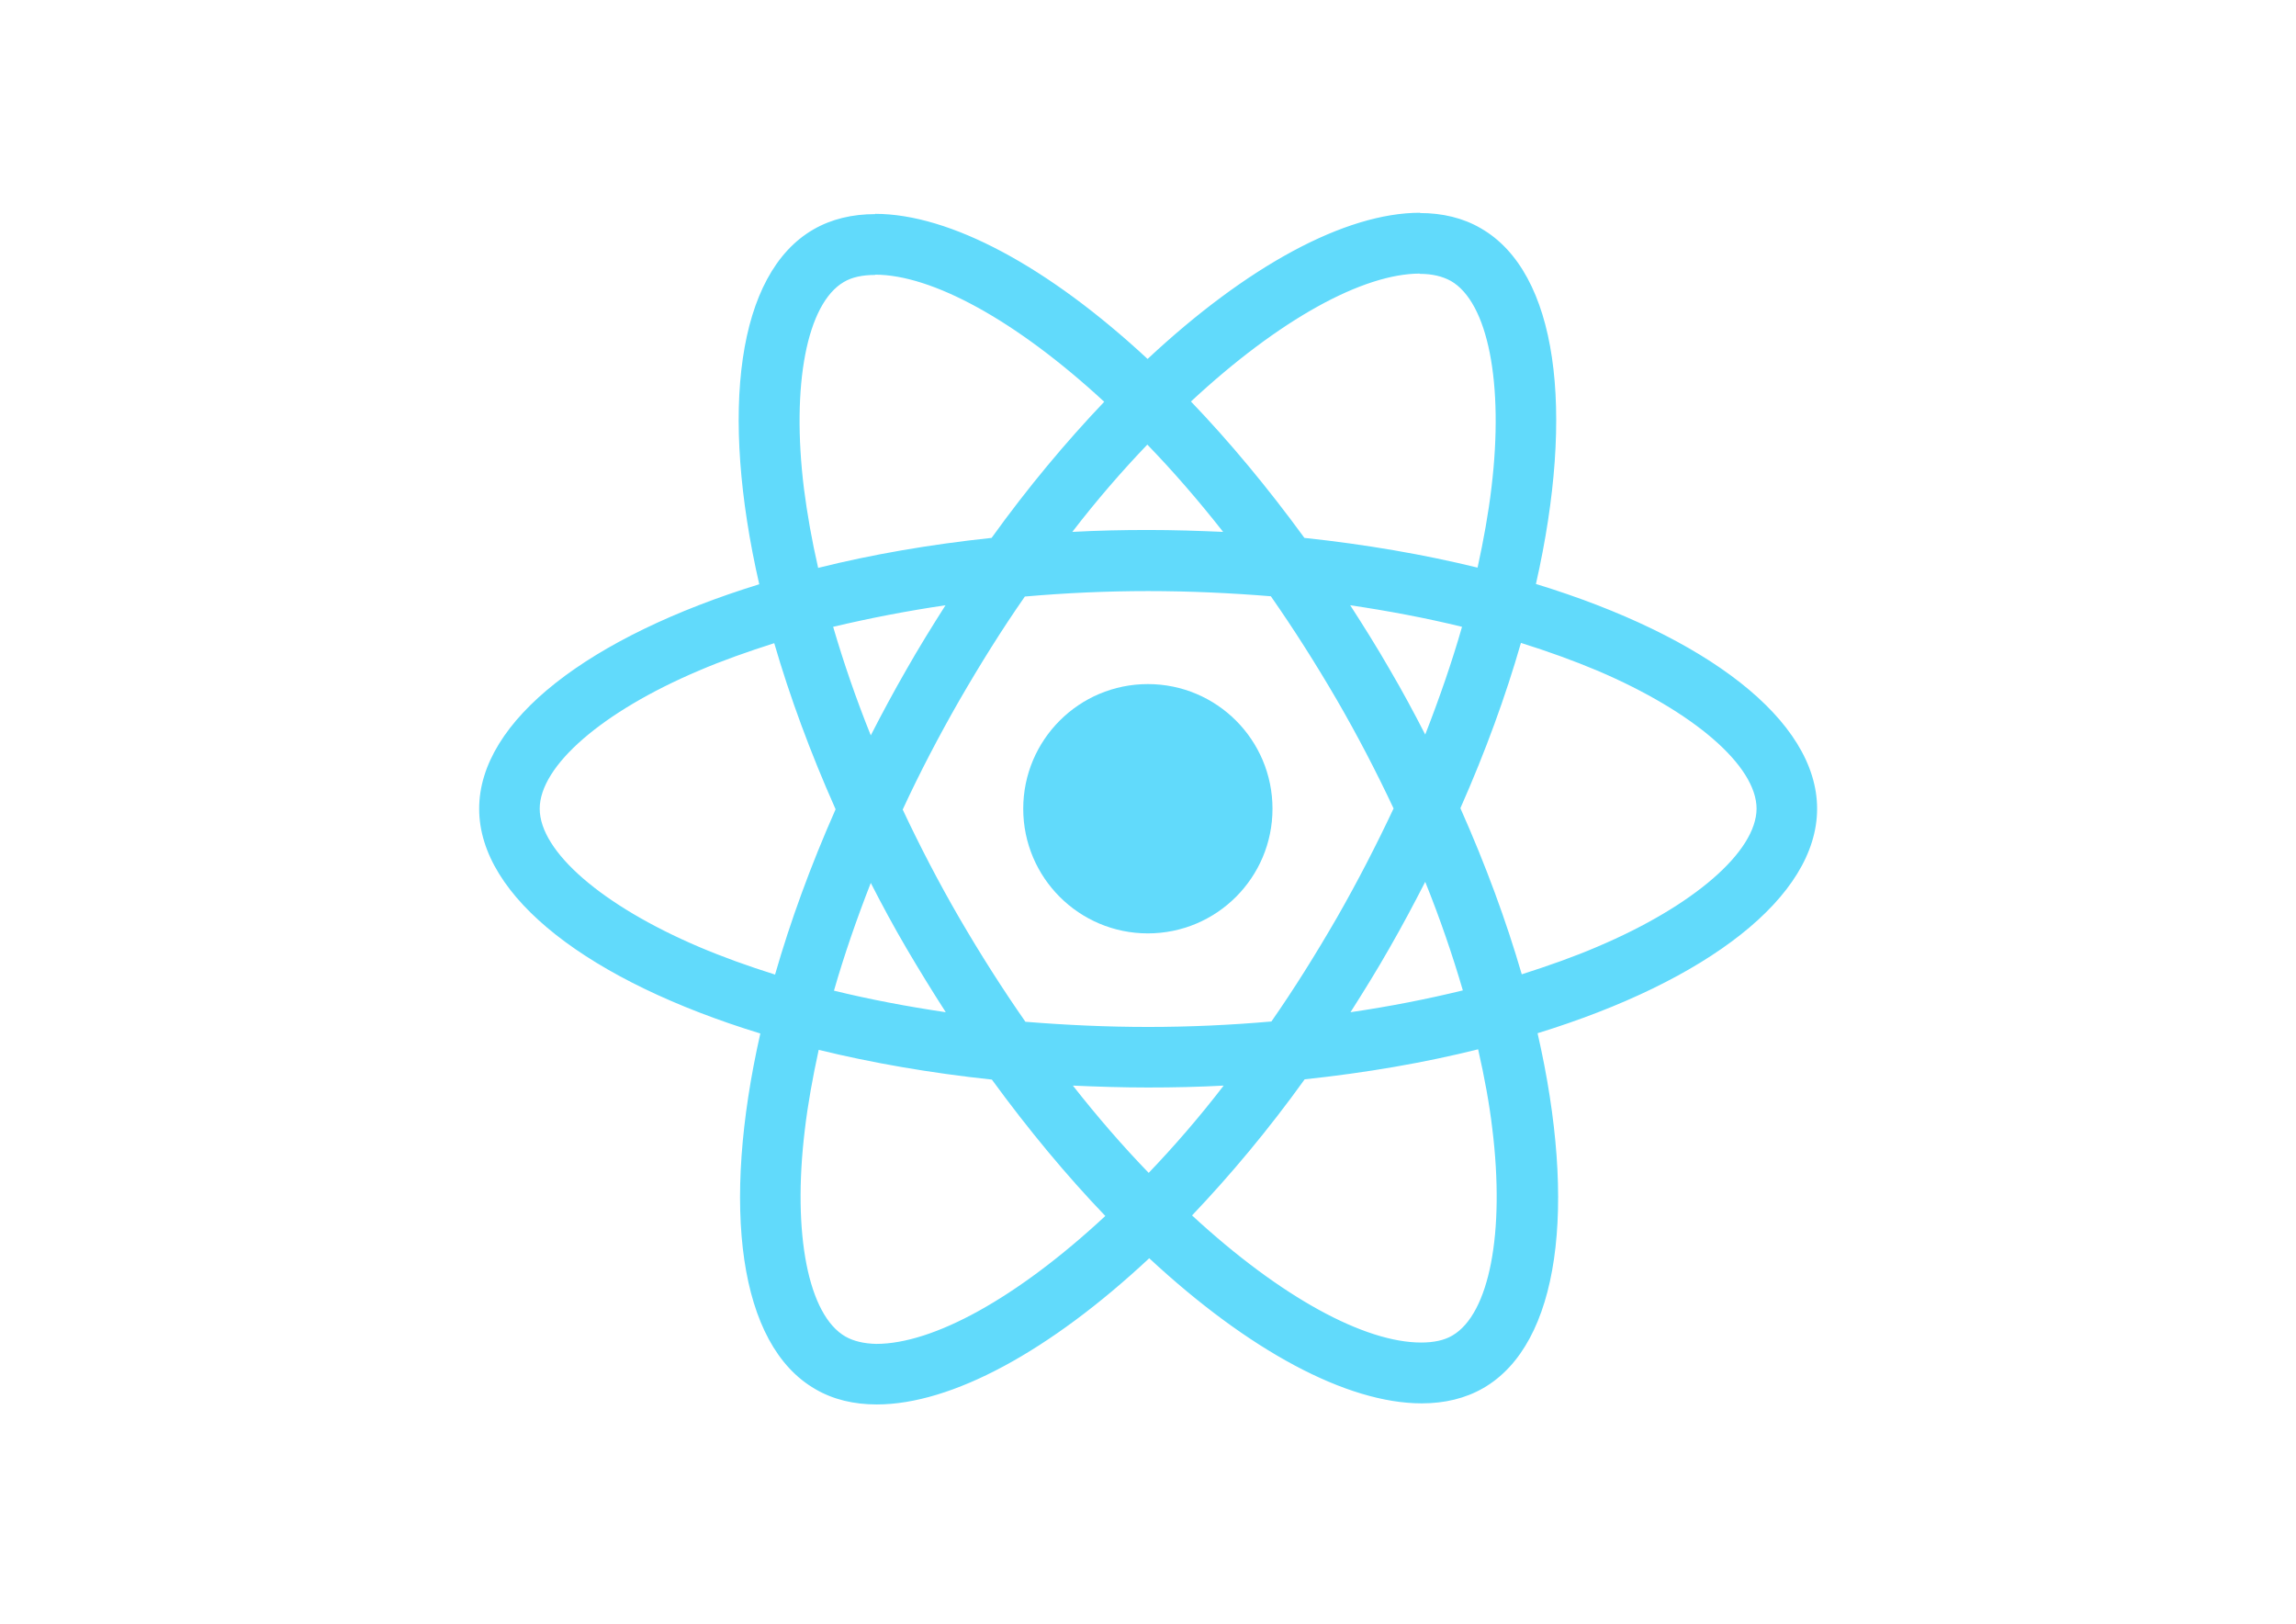
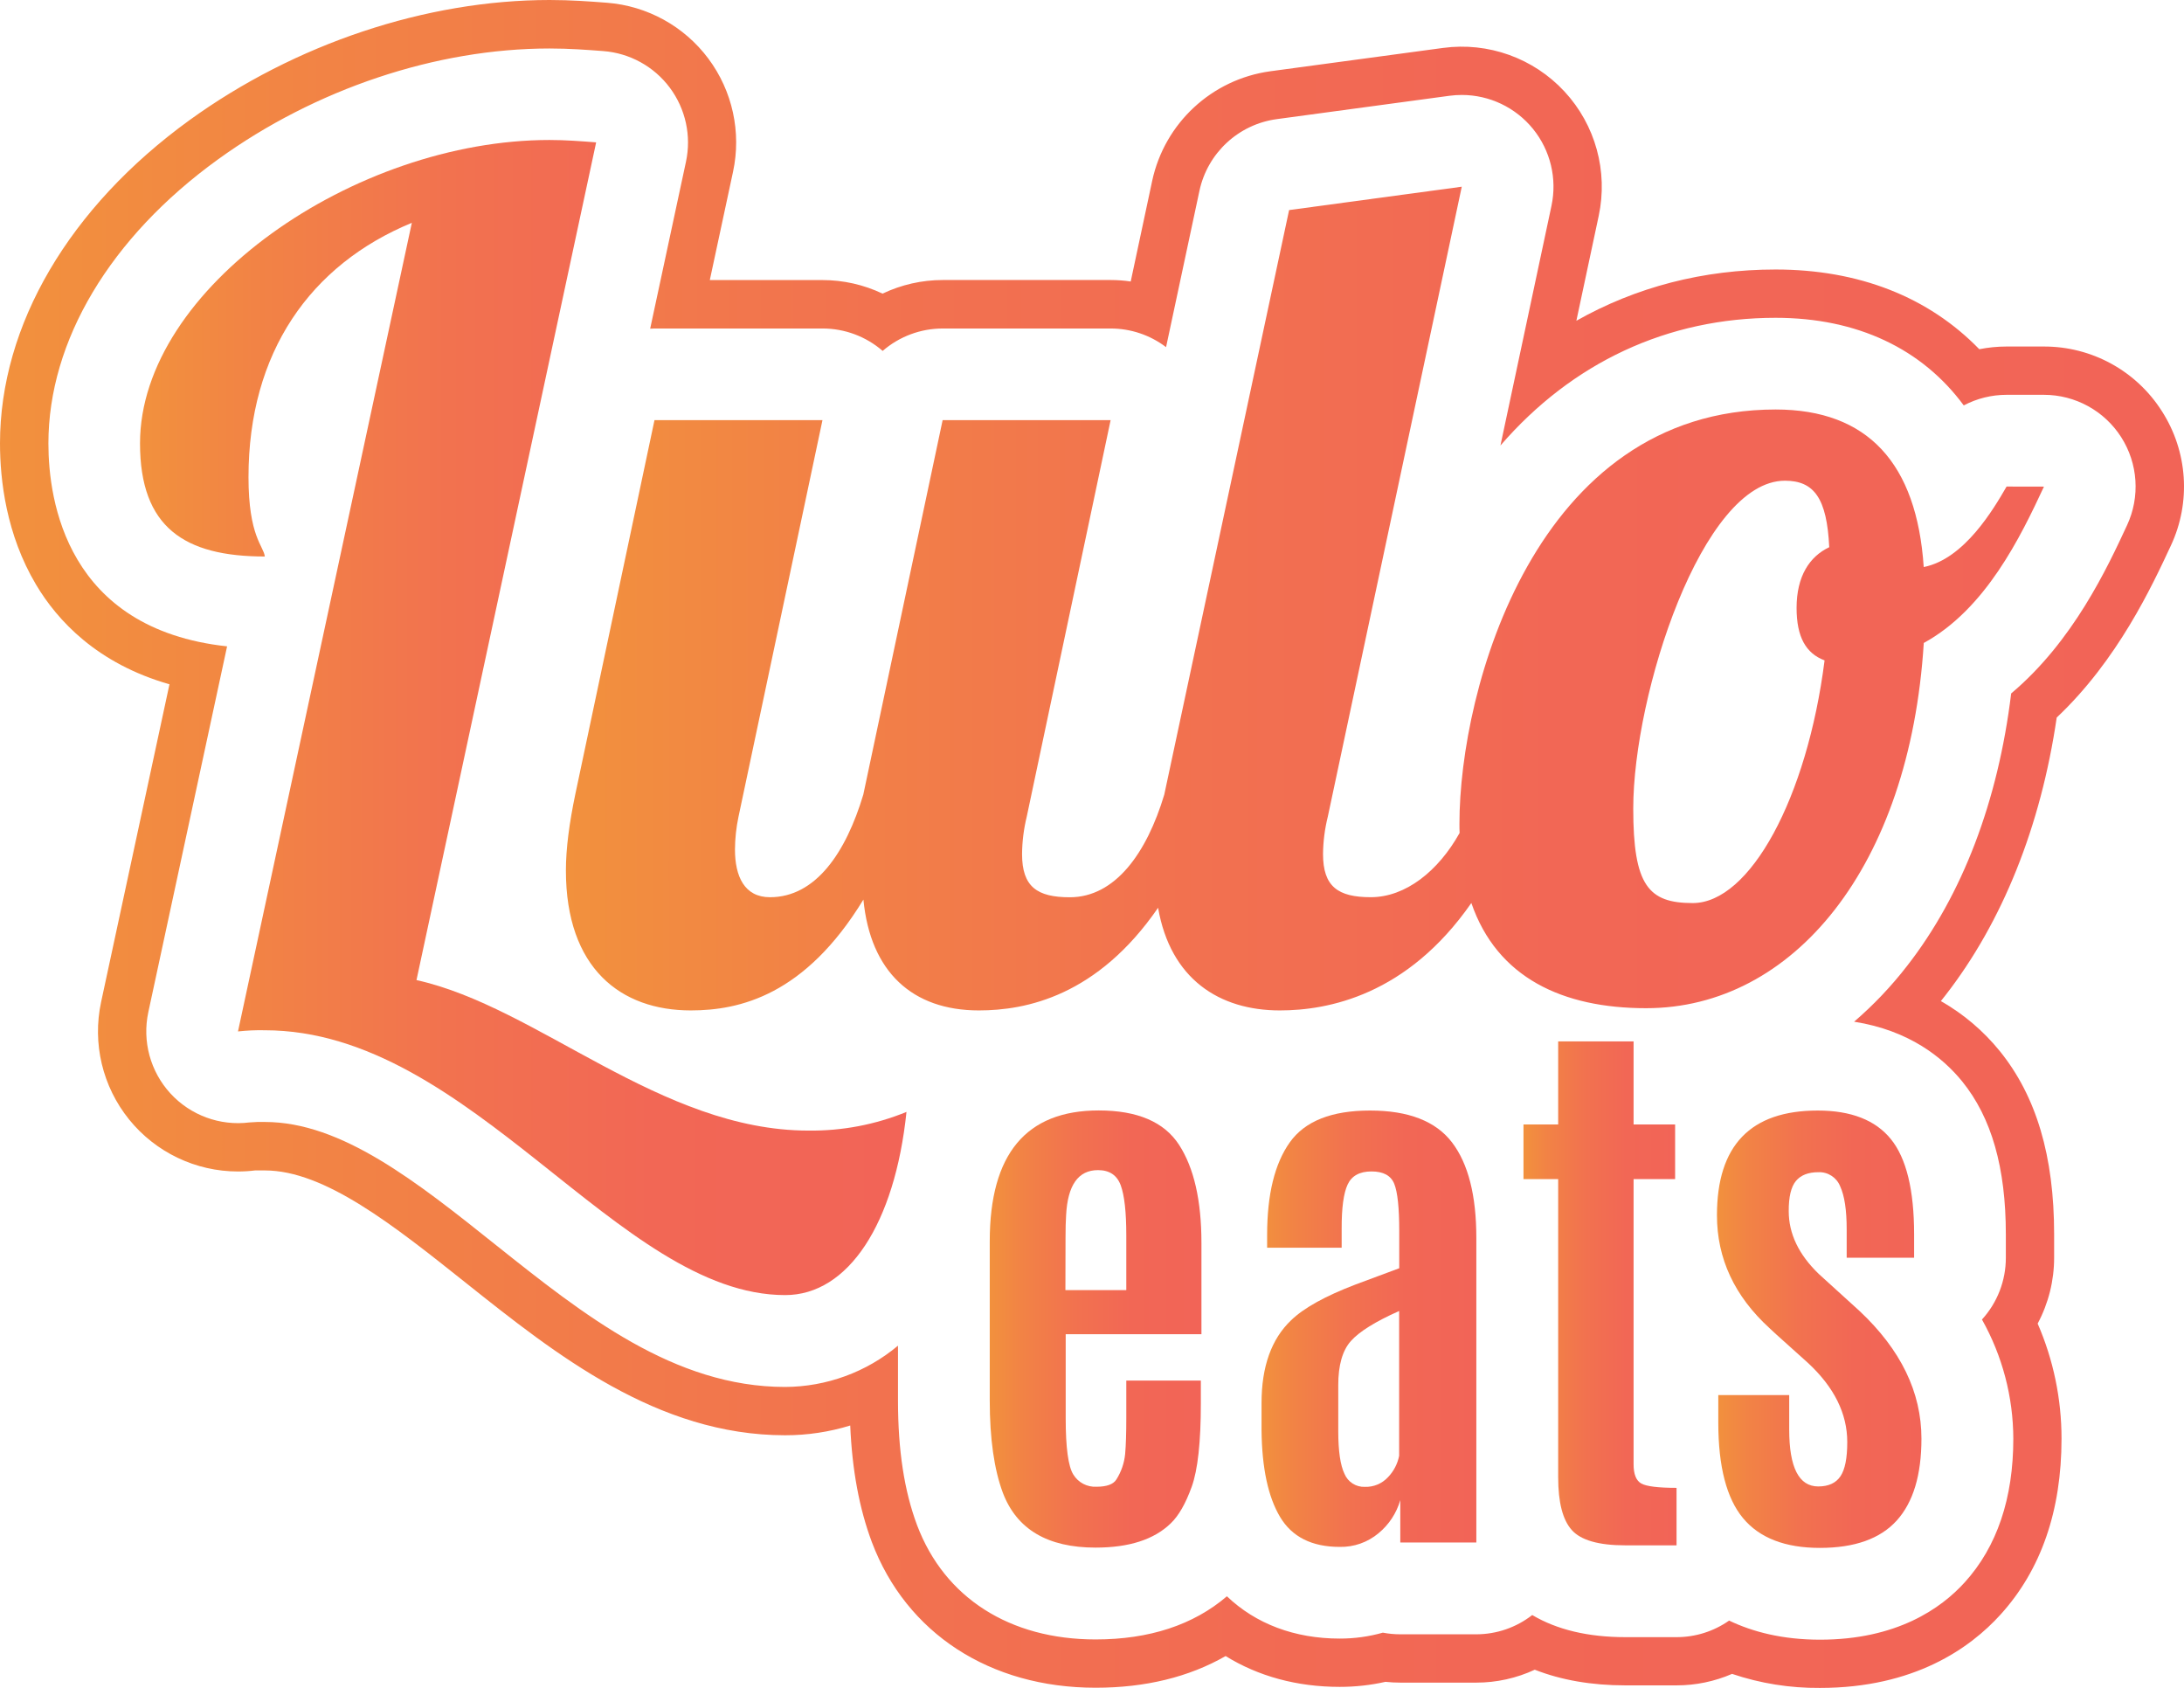
- <svg xmlns="http://www.w3.org/2000/svg" viewBox="0 0 841.9 595.3">
-   <g fill="#61DAFB">
-     <path d="M666.3 296.5c0-32.5-40.7-63.3-103.1-82.4 14.4-63.6 8-114.2-20.2-130.4-6.5-3.8-14.1-5.6-22.4-5.6v22.3c4.6 0 8.3.9 11.4 2.6 13.6 7.8 19.5 37.5 14.9 75.7-1.1 9.4-2.9 19.3-5.1 29.4-19.6-4.8-41-8.5-63.5-10.9-13.5-18.5-27.5-35.3-41.6-50 32.6-30.3 63.2-46.9 84-46.9V78c-27.5 0-63.5 19.6-99.9 53.6-36.4-33.8-72.4-53.2-99.9-53.2v22.3c20.7 0 51.4 16.5 84 46.6-14 14.7-28 31.4-41.3 49.9-22.6 2.4-44 6.1-63.6 11-2.3-10-4-19.7-5.2-29-4.7-38.2 1.1-67.9 14.6-75.8 3-1.8 6.9-2.6 11.5-2.6V78.5c-8.4 0-16 1.8-22.6 5.6-28.1 16.2-34.4 66.7-19.9 130.1-62.2 19.2-102.7 49.9-102.7 82.3 0 32.5 40.7 63.3 103.1 82.4-14.4 63.6-8 114.2 20.2 130.4 6.5 3.8 14.1 5.6 22.5 5.6 27.5 0 63.5-19.6 99.9-53.6 36.4 33.8 72.4 53.2 99.9 53.2 8.4 0 16-1.8 22.6-5.6 28.1-16.2 34.4-66.7 19.9-130.1 62-19.1 102.5-49.9 102.5-82.3zm-130.2-66.7c-3.7 12.9-8.3 26.2-13.5 39.5-4.1-8-8.4-16-13.1-24-4.6-8-9.5-15.8-14.4-23.4 14.2 2.1 27.9 4.7 41 7.9zm-45.8 106.5c-7.8 13.5-15.8 26.3-24.1 38.2-14.9 1.3-30 2-45.2 2-15.1 0-30.2-.7-45-1.9-8.3-11.9-16.4-24.6-24.2-38-7.6-13.1-14.5-26.4-20.8-39.8 6.2-13.4 13.2-26.8 20.7-39.9 7.8-13.5 15.8-26.3 24.1-38.2 14.9-1.3 30-2 45.2-2 15.1 0 30.2.7 45 1.9 8.3 11.9 16.4 24.6 24.2 38 7.6 13.1 14.5 26.4 20.8 39.8-6.3 13.4-13.2 26.8-20.7 39.9zm32.3-13c5.4 13.4 10 26.8 13.8 39.8-13.1 3.2-26.9 5.9-41.2 8 4.9-7.7 9.8-15.6 14.4-23.7 4.6-8 8.9-16.1 13-24.1zM421.2 430c-9.3-9.6-18.6-20.3-27.8-32 9 .4 18.2.7 27.5.7 9.4 0 18.7-.2 27.8-.7-9 11.7-18.3 22.4-27.5 32zm-74.4-58.9c-14.2-2.1-27.9-4.7-41-7.9 3.7-12.9 8.3-26.2 13.5-39.5 4.1 8 8.4 16 13.1 24 4.7 8 9.5 15.8 14.4 23.4zM420.7 163c9.3 9.6 18.6 20.3 27.8 32-9-.4-18.2-.7-27.5-.7-9.4 0-18.7.2-27.8.7 9-11.7 18.3-22.4 27.5-32zm-74 58.9c-4.9 7.7-9.8 15.6-14.4 23.7-4.6 8-8.9 16-13 24-5.4-13.4-10-26.8-13.8-39.8 13.1-3.1 26.9-5.8 41.2-7.9zm-90.5 125.2c-35.4-15.1-58.3-34.9-58.3-50.6 0-15.7 22.9-35.6 58.3-50.6 8.6-3.7 18-7 27.7-10.1 5.7 19.6 13.2 40 22.5 60.9-9.2 20.8-16.6 41.1-22.2 60.6-9.9-3.1-19.3-6.5-28-10.2zM310 490c-13.6-7.8-19.5-37.5-14.9-75.7 1.1-9.4 2.9-19.3 5.1-29.4 19.6 4.8 41 8.5 63.5 10.9 13.5 18.5 27.5 35.3 41.6 50-32.6 30.3-63.2 46.9-84 46.9-4.5-.1-8.3-1-11.3-2.7zm237.2-76.2c4.7 38.2-1.1 67.9-14.6 75.8-3 1.8-6.9 2.6-11.5 2.6-20.7 0-51.4-16.5-84-46.6 14-14.7 28-31.4 41.3-49.9 22.6-2.4 44-6.1 63.6-11 2.3 10.1 4.1 19.8 5.2 29.1zm38.5-66.7c-8.6 3.7-18 7-27.7 10.1-5.7-19.6-13.2-40-22.5-60.9 9.2-20.8 16.6-41.1 22.2-60.6 9.9 3.1 19.3 6.5 28.1 10.2 35.4 15.1 58.3 34.9 58.3 50.6-.1 15.7-23 35.6-58.4 50.6zM320.8 78.4z" />
-     <circle cx="420.9" cy="296.5" r="45.7" />
-     <path d="M520.5 78.1z" />
+ <svg xmlns="http://www.w3.org/2000/svg" xmlns:xlink="http://www.w3.org/1999/xlink" viewBox="0 0 915 707.08">
+   <defs>
+     <linearGradient id="a9bfa723-1bb2-4fe6-ac26-082a060cadf2" y1="353.54" x2="915" y2="353.54" gradientUnits="userSpaceOnUse">
+       <stop offset="0" stop-color="#f2913d" />
+       <stop offset="0.15" stop-color="#f28345" />
+       <stop offset="0.4" stop-color="#f2724f" />
+       <stop offset="0.67" stop-color="#f26755" />
+       <stop offset="1" stop-color="#f26457" />
+     </linearGradient>
+     <linearGradient id="b210a2df-d708-49e5-a7d9-c4af6f403bee" x1="58.66" y1="300.59" x2="379.77" y2="300.59" xlink:href="#a9bfa723-1bb2-4fe6-ac26-082a060cadf2" />
+     <linearGradient id="aae84962-e9f7-48d2-807f-b9d6af02069f" x1="237.05" y1="250.74" x2="856.31" y2="250.74" xlink:href="#a9bfa723-1bb2-4fe6-ac26-082a060cadf2" />
+     <linearGradient id="a13e3519-570d-4c2d-9a31-70042eeb03e2" x1="414.65" y1="556.76" x2="503.34" y2="556.76" xlink:href="#a9bfa723-1bb2-4fe6-ac26-082a060cadf2" />
+     <linearGradient id="b83d5d3b-61ac-4693-bb24-acdeeb147ac1" x1="528.49" y1="556.58" x2="618.48" y2="556.58" xlink:href="#a9bfa723-1bb2-4fe6-ac26-082a060cadf2" />
+     <linearGradient id="ad1dab0a-0256-4785-9df5-06a53773f212" x1="638.27" y1="541.8" x2="702.4" y2="541.8" xlink:href="#a9bfa723-1bb2-4fe6-ac26-082a060cadf2" />
+     <linearGradient id="a51f6589-eea8-4bc5-a63c-fec0f2fe27f1" x1="719.33" y1="556.82" x2="805.03" y2="556.82" xlink:href="#a9bfa723-1bb2-4fe6-ac26-082a060cadf2" />
+   </defs>
+   <g id="a0757008-567e-401f-963c-fcbc23b6ca5e" data-name="Capa 2">
+     <g id="aa325b49-4cc7-4ee1-afe8-1287f9f25340" data-name="Capa 1">
+       <path d="M905.76,172.28a58.4,58.4,0,0,0-49.45-27.12H840.66a58.42,58.42,0,0,0-11.42,1.13c-21.27-21.9-50.47-33.39-85.35-33.39-30.27,0-58.42,7.31-83.46,21.47l9.36-43.94a58.65,58.65,0,0,0-65.23-70.35l-72.34,9.77a58.81,58.81,0,0,0-49.5,45.88l-9,42.19a57.64,57.64,0,0,0-8.41-.62H394.92A58.66,58.66,0,0,0,369.75,123a58.66,58.66,0,0,0-25.17-5.68h-47.2l9.73-45.36A58.66,58.66,0,0,0,254.26,1.15c-7-.54-14.95-1.15-24-1.15C178.58,0,123.63,18.33,79.45,50.29,29,86.82,0,136.18,0,185.73c0,15.42,2.62,38.19,15.08,59.14C24,259.9,40.67,278,71,286.65L42.36,419.74a58.66,58.66,0,0,0,57.35,71,58.08,58.08,0,0,0,7.16-.44c.58,0,2.69,0,4.08,0,25.06,0,53.82,22.89,84.26,47.13,37.57,29.91,80.14,63.81,133.73,63.81a92.25,92.25,0,0,0,27.27-4.09C357,615.82,360,631.9,365.27,646,379.69,684.19,414.73,707,459,707c20.85,0,39.11-4.46,54.48-13.27,13.71,8.49,29.95,12.91,47.8,12.91a87.15,87.15,0,0,0,19.16-2.11,59,59,0,0,0,6.23.33h31.82A58.1,58.1,0,0,0,643,699.45c11.11,4.36,23.81,6.56,37.94,6.56H702.4a58.43,58.43,0,0,0,23.26-4.81,112.27,112.27,0,0,0,36.82,5.88c39.52,0,62.95-16.7,75.64-30.71,17-18.72,25.57-43.52,25.57-73.72a120.79,120.79,0,0,0-10-48.19,58.59,58.59,0,0,0,6.9-27.62v-9.78c0-32.75-7.46-57.88-22.82-76.82a87.54,87.54,0,0,0-24.63-20.88L815,417c23.93-30.73,40-70.84,46.67-116.41,25.53-24.09,39.87-54.93,47.84-72.06A58.4,58.4,0,0,0,905.76,172.28ZM891.15,220c-8.35,18-22.64,48.68-48.56,70.49-5.5,45.19-20.42,84.35-43.57,114.09A159.94,159.94,0,0,1,776.79,428c23.14,3.62,37.22,15.1,45.27,25,12.32,15.19,18.3,36.15,18.3,64.08v9.78a38.3,38.3,0,0,1-10,25.89,102.54,102.54,0,0,1,13.13,49.92c0,25-6.84,45.26-20.32,60.14-9.95,11-28.55,24.06-60.66,24.06-15.74,0-28.23-3.28-38.09-8a38.26,38.26,0,0,1-22,6.94H680.94c-15.59,0-28.62-3.11-39-9.26a38.23,38.23,0,0,1-23.51,8.07H586.66a39.13,39.13,0,0,1-7.31-.69,65.89,65.89,0,0,1-18.08,2.48c-18.93,0-35.2-6.2-47.25-17.72-14,12-32.52,18.08-55,18.08-36,0-63.31-17.44-74.8-47.85-5.38-14.37-8-31.41-8-52.21v-23A74.16,74.16,0,0,1,328.94,581c-46.52,0-84.45-30.21-121.13-59.41C174.52,495,143.08,470,111,470a58,58,0,0,0-6.48.19A38.43,38.43,0,0,1,62.14,424l33-153.24c-67.19-7.27-74.86-61-74.86-85,0-43,25.9-86.37,71.07-119,40.81-29.52,91.44-46.45,138.91-46.45,8.32,0,15.85.58,22.5,1.09a38.42,38.42,0,0,1,34.63,46.37l-15,69.92c.62,0,1.23-.08,1.86-.08h70.38a38.42,38.42,0,0,1,25.17,9.39,38.39,38.39,0,0,1,25.17-9.39H465.3a38.4,38.4,0,0,1,23.23,7.81L502.5,80A38.42,38.42,0,0,1,534.93,49.9l72.34-9.78a38.84,38.84,0,0,1,5.15-.34A38.42,38.42,0,0,1,650,86.21L628.62,186.63c30.06-34.76,70-53.5,115.27-53.5,34.32,0,61.41,13.06,78.84,36.7a38.35,38.35,0,0,1,17.93-4.44h15.65A38.42,38.42,0,0,1,891.15,220Z" style="fill:url(#a9bfa723-1bb2-4fe6-ac26-082a060cadf2)" />
+       <path d="M174.49,410.56,249.76,59.64c-6.35-.49-12.71-1-19.55-1-81.62,0-171.55,62.07-171.55,127.07,0,35.19,18.57,47.41,52.29,47.41-.48-4.4-6.84-8.31-6.84-33.23,0-52.3,25.91-89,68.43-106.55L99.71,432.07a86.28,86.28,0,0,1,11.24-.49c86.51,0,148.1,110.94,218,110.94,26.39,0,45.94-29.81,50.83-76.73a105.18,105.18,0,0,1-41.06,7.82C276.64,473.61,225.32,421.8,174.49,410.56Z" style="fill:url(#b210a2df-d708-49e5-a7d9-c4af6f403bee)" />
+       <path d="M840.67,203.82c-5.38,9.28-17.6,30.3-34.71,33.72-2.93-43.5-23.46-66-62.07-66-100.68,0-132.45,117.3-132.45,173.51,0,1.32,0,2.6.07,3.88-8.93,16-22.64,26.91-37.22,26.91-13.68,0-20-4.4-20-18.08a67.64,67.64,0,0,1,2-15.64L612.42,78.21,540.08,88l-52.3,244.87v0c-7.33,24.42-20.53,43-39.58,43-13.69,0-20-4.4-20-18.08a68.11,68.11,0,0,1,1.95-15.64L465.3,176H394.92L361.69,332.85c-7.33,24.44-20,43-39.1,43-10.76,0-14.67-8.8-14.67-20a68.46,68.46,0,0,1,1.47-13.68L344.58,176H274.2L241,332.85c-2.44,11.73-3.91,22.48-3.91,31.77,0,41.05,23,58.65,52.3,58.65,20.53,0,47.9-6.35,72.34-46.43,2.93,30.3,20.52,46.43,48.38,46.43,19.86,0,49.67-6.09,75.08-43,5.19,29.92,25.73,43,51,43,20.21,0,53.33-6.31,80.24-45,10.78,31.3,38.23,44.07,73.23,44.07,61.58,0,110.46-59.14,116.32-153,25.91-14.17,40.57-44.48,50.35-65.49Zm-76.25,72.82c-7.33,57.68-31.28,101.66-55.23,101.66-18.57,0-24.93-7.33-24.93-39.59,0-47.89,28.84-137.34,63.54-137.34,12.22,0,17.6,7.34,18.57,27.86-8.3,3.91-13.68,12.22-13.68,25.42C752.69,266.87,756.6,273.71,764.42,276.64Z" style="fill:url(#aae84962-e9f7-48d2-807f-b9d6af02069f)" />
+       <path d="M459,648.3q-30.15,0-38.86-23-5.47-14.67-5.48-38.62V520q0-54.82,45.65-54.83,24.33,0,33.68,14.43t9.36,41V558.9H446.48v35.17q0,18.58,3.22,23.66a10.67,10.67,0,0,0,9.65,5.07c4.29,0,7.07-1,8.34-3a24.45,24.45,0,0,0,3.7-10.73q.48-5.49.48-15V578.33H503.1v9.54q0,24.32-3.82,34.93t-8.82,15.37Q480,648.31,459,648.3ZM446.36,540.43h25.51V517.54q0-14.65-2.33-21t-9.47-6.37H460q-12.4,0-13.35,18.95-.24,3.57-.24,9.3Z" style="fill:url(#a13e3519-570d-4c2d-9a31-70042eeb03e2)" />
+       <path d="M561.27,648q-17.52,0-25-12.58t-7.74-36.18V587.75q0-22.89,12.39-34.69,8-7.74,27.06-15c2.31-.87,5.5-2.06,9.6-3.57s7-2.58,8.64-3.22V515.63q0-14.53-2.09-19.72t-9.53-5.19q-7.45,0-10,5.48t-2.5,18.48v8H530.87V517.3q0-25.38,9.48-38.74T574,465.21q24.13,0,34.33,13.35t10.19,40.05V646.16H586.66V628.4a28,28,0,0,1-9.12,13.88A24.44,24.44,0,0,1,561.27,648Zm24.91-98.82q-15,6.68-20.26,12.63t-5.25,18.48v19.19q0,12.52,2.62,17.94a8.85,8.85,0,0,0,8.53,5.43,12.63,12.63,0,0,0,9.65-4,17.88,17.88,0,0,0,4.71-9Z" style="fill:url(#b83d5d3b-61ac-4693-bb24-acdeeb147ac1)" />
+       <path d="M680.94,647.35q-16.68,0-22.41-6.38t-5.72-22.11V493.94H638.27V471.05h14.54v-34.8H684.4v34.8h17.4v22.89H684.4V613.38q0,6.32,3.28,8.1t14.72,1.79v24.08Z" style="fill:url(#ad1dab0a-0256-4785-9df5-06a53773f212)" />
+       <path d="M719.33,509.08q0-43.86,42.19-43.87,21,0,30.7,12t9.71,39.87v9.78H773.68V515q0-12.16-2.74-18.06a9.39,9.39,0,0,0-9.12-5.9q-6.37,0-9.42,3.69t-3,12.64q0,14.19,12.64,26.34l16.93,15.38Q805,573.45,805,602.65q0,22.89-10.37,34.33t-32.18,11.44q-21.83,0-32.19-12.45t-10.37-40V584.41H749.6v14.43q0,23.83,12.16,23.84,6.43,0,9.3-4.24t2.86-14.36q0-17.88-16.45-33.14-.48-.47-7.69-6.91t-8.4-7.63Q719.32,536.26,719.33,509.08Z" style="fill:url(#a51f6589-eea8-4bc5-a63c-fec0f2fe27f1)" />
+     </g>
  </g>
</svg>
